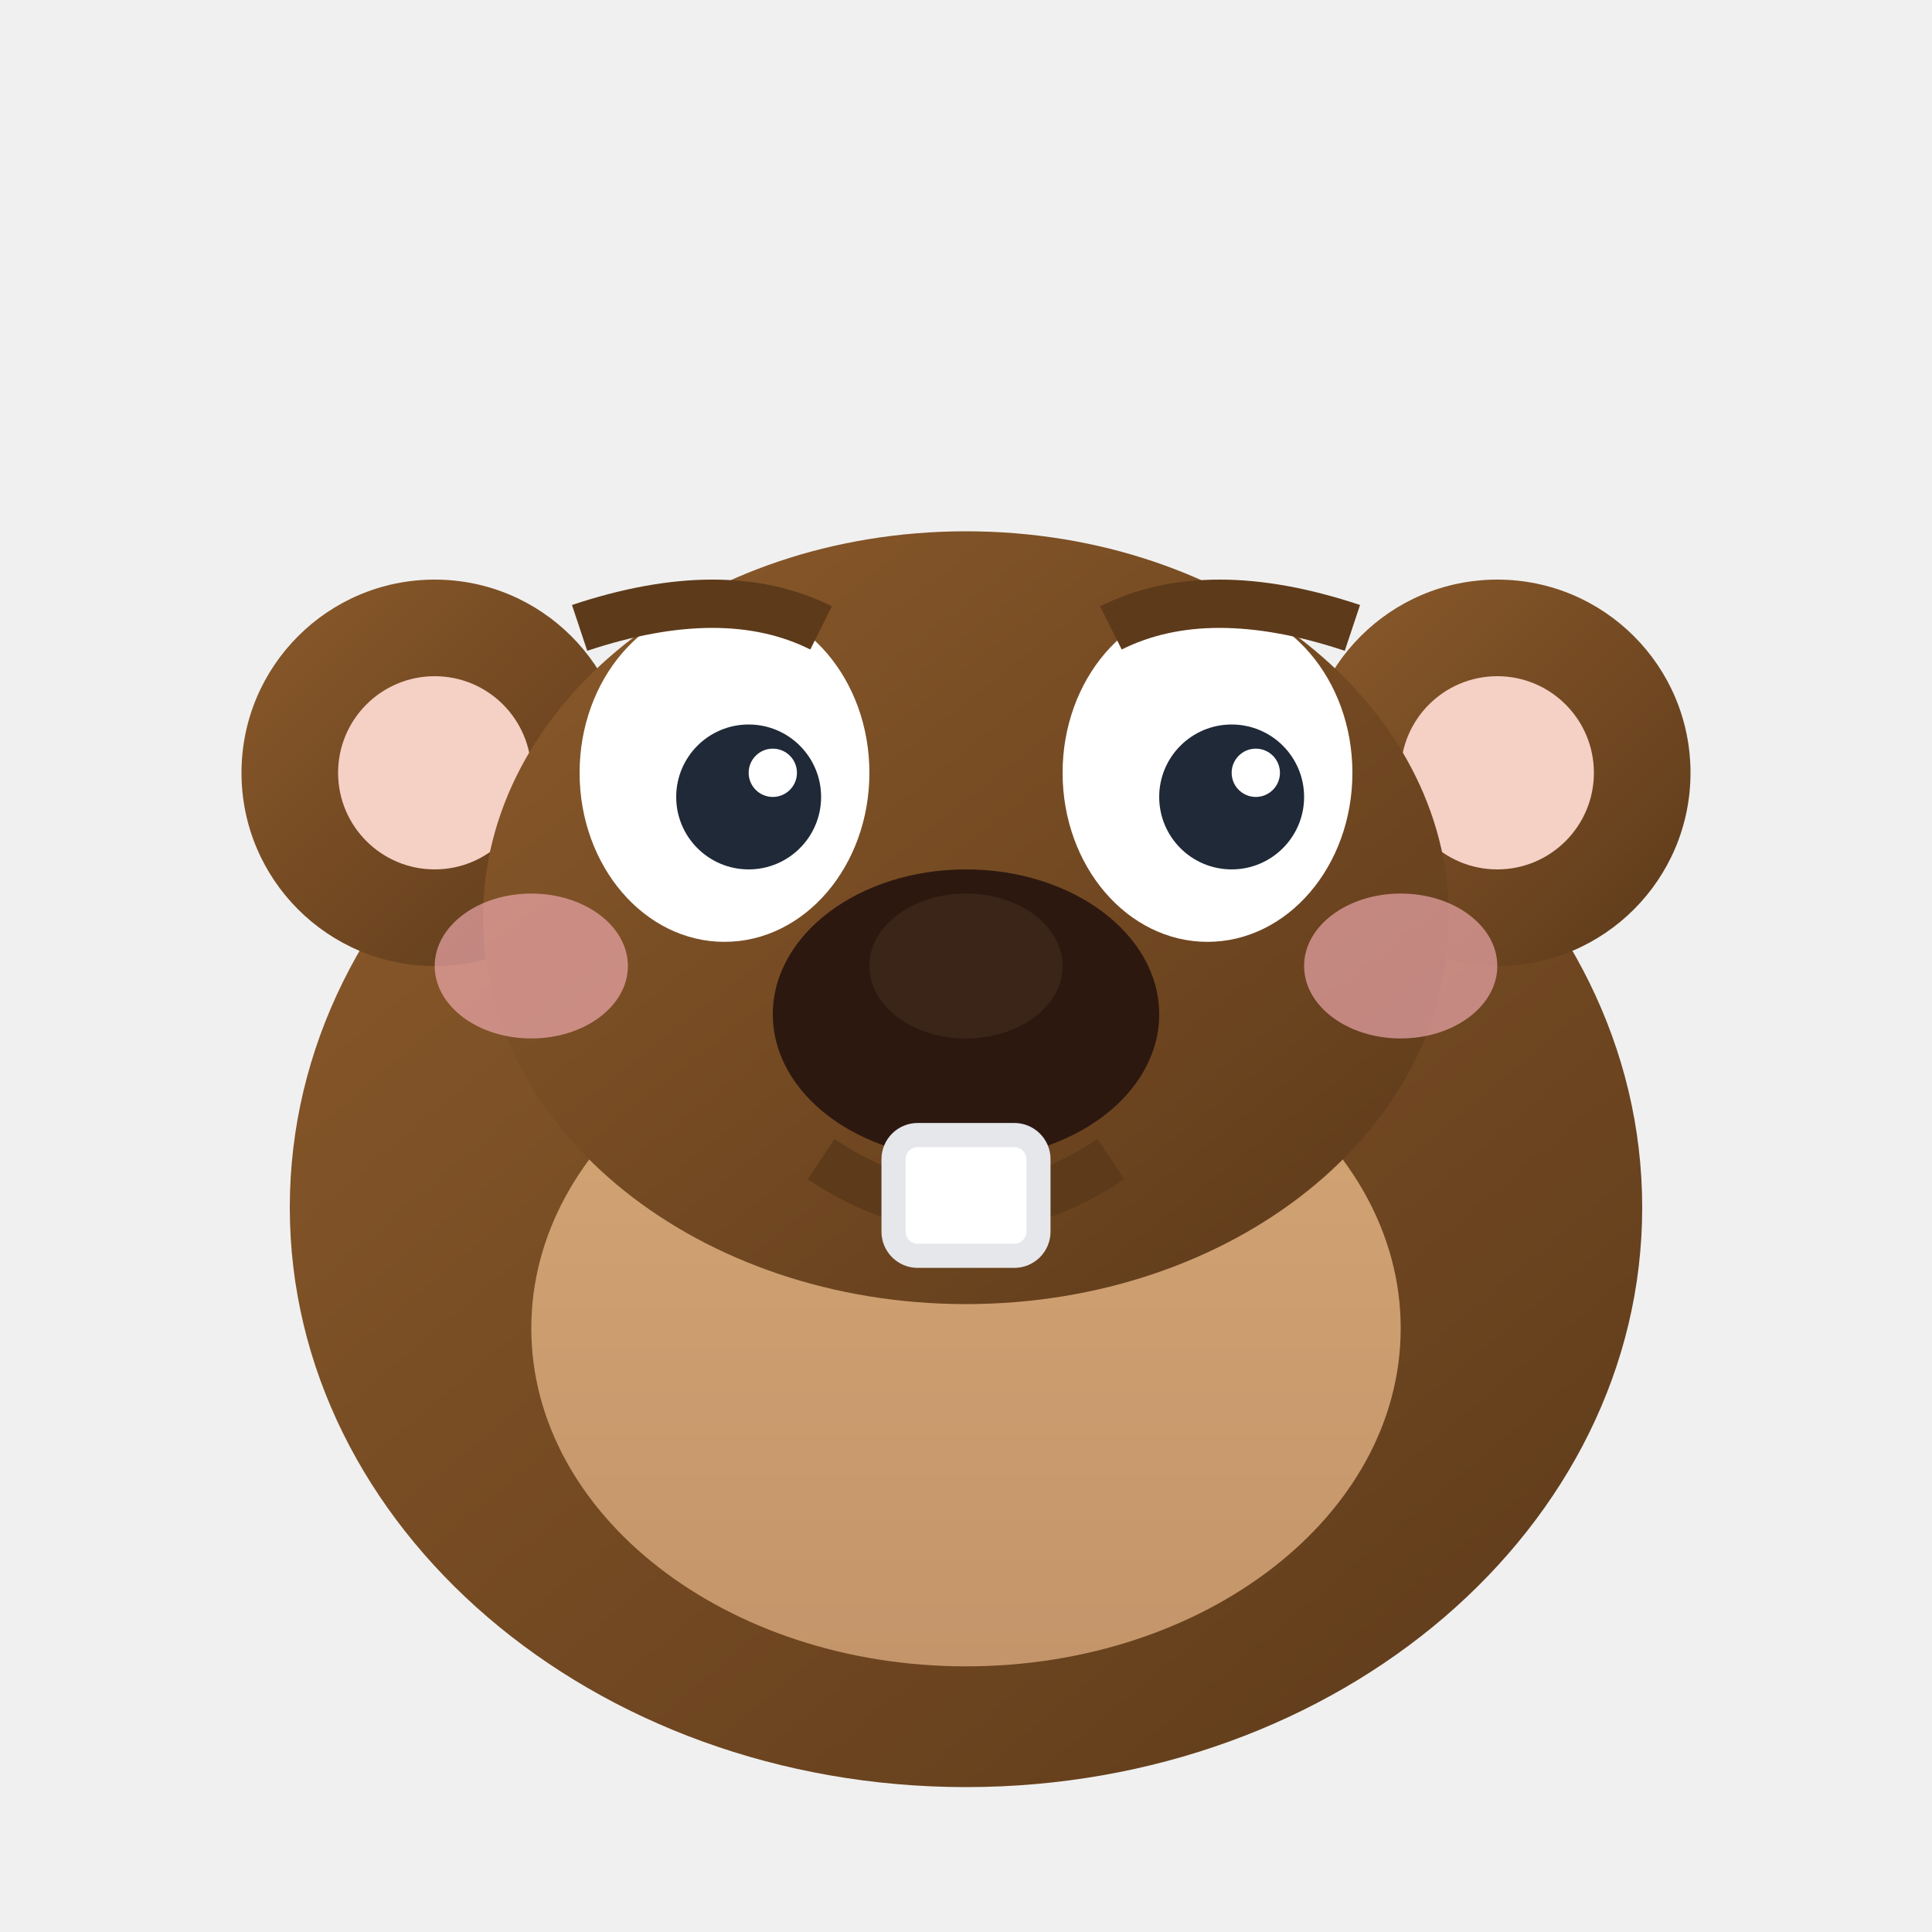
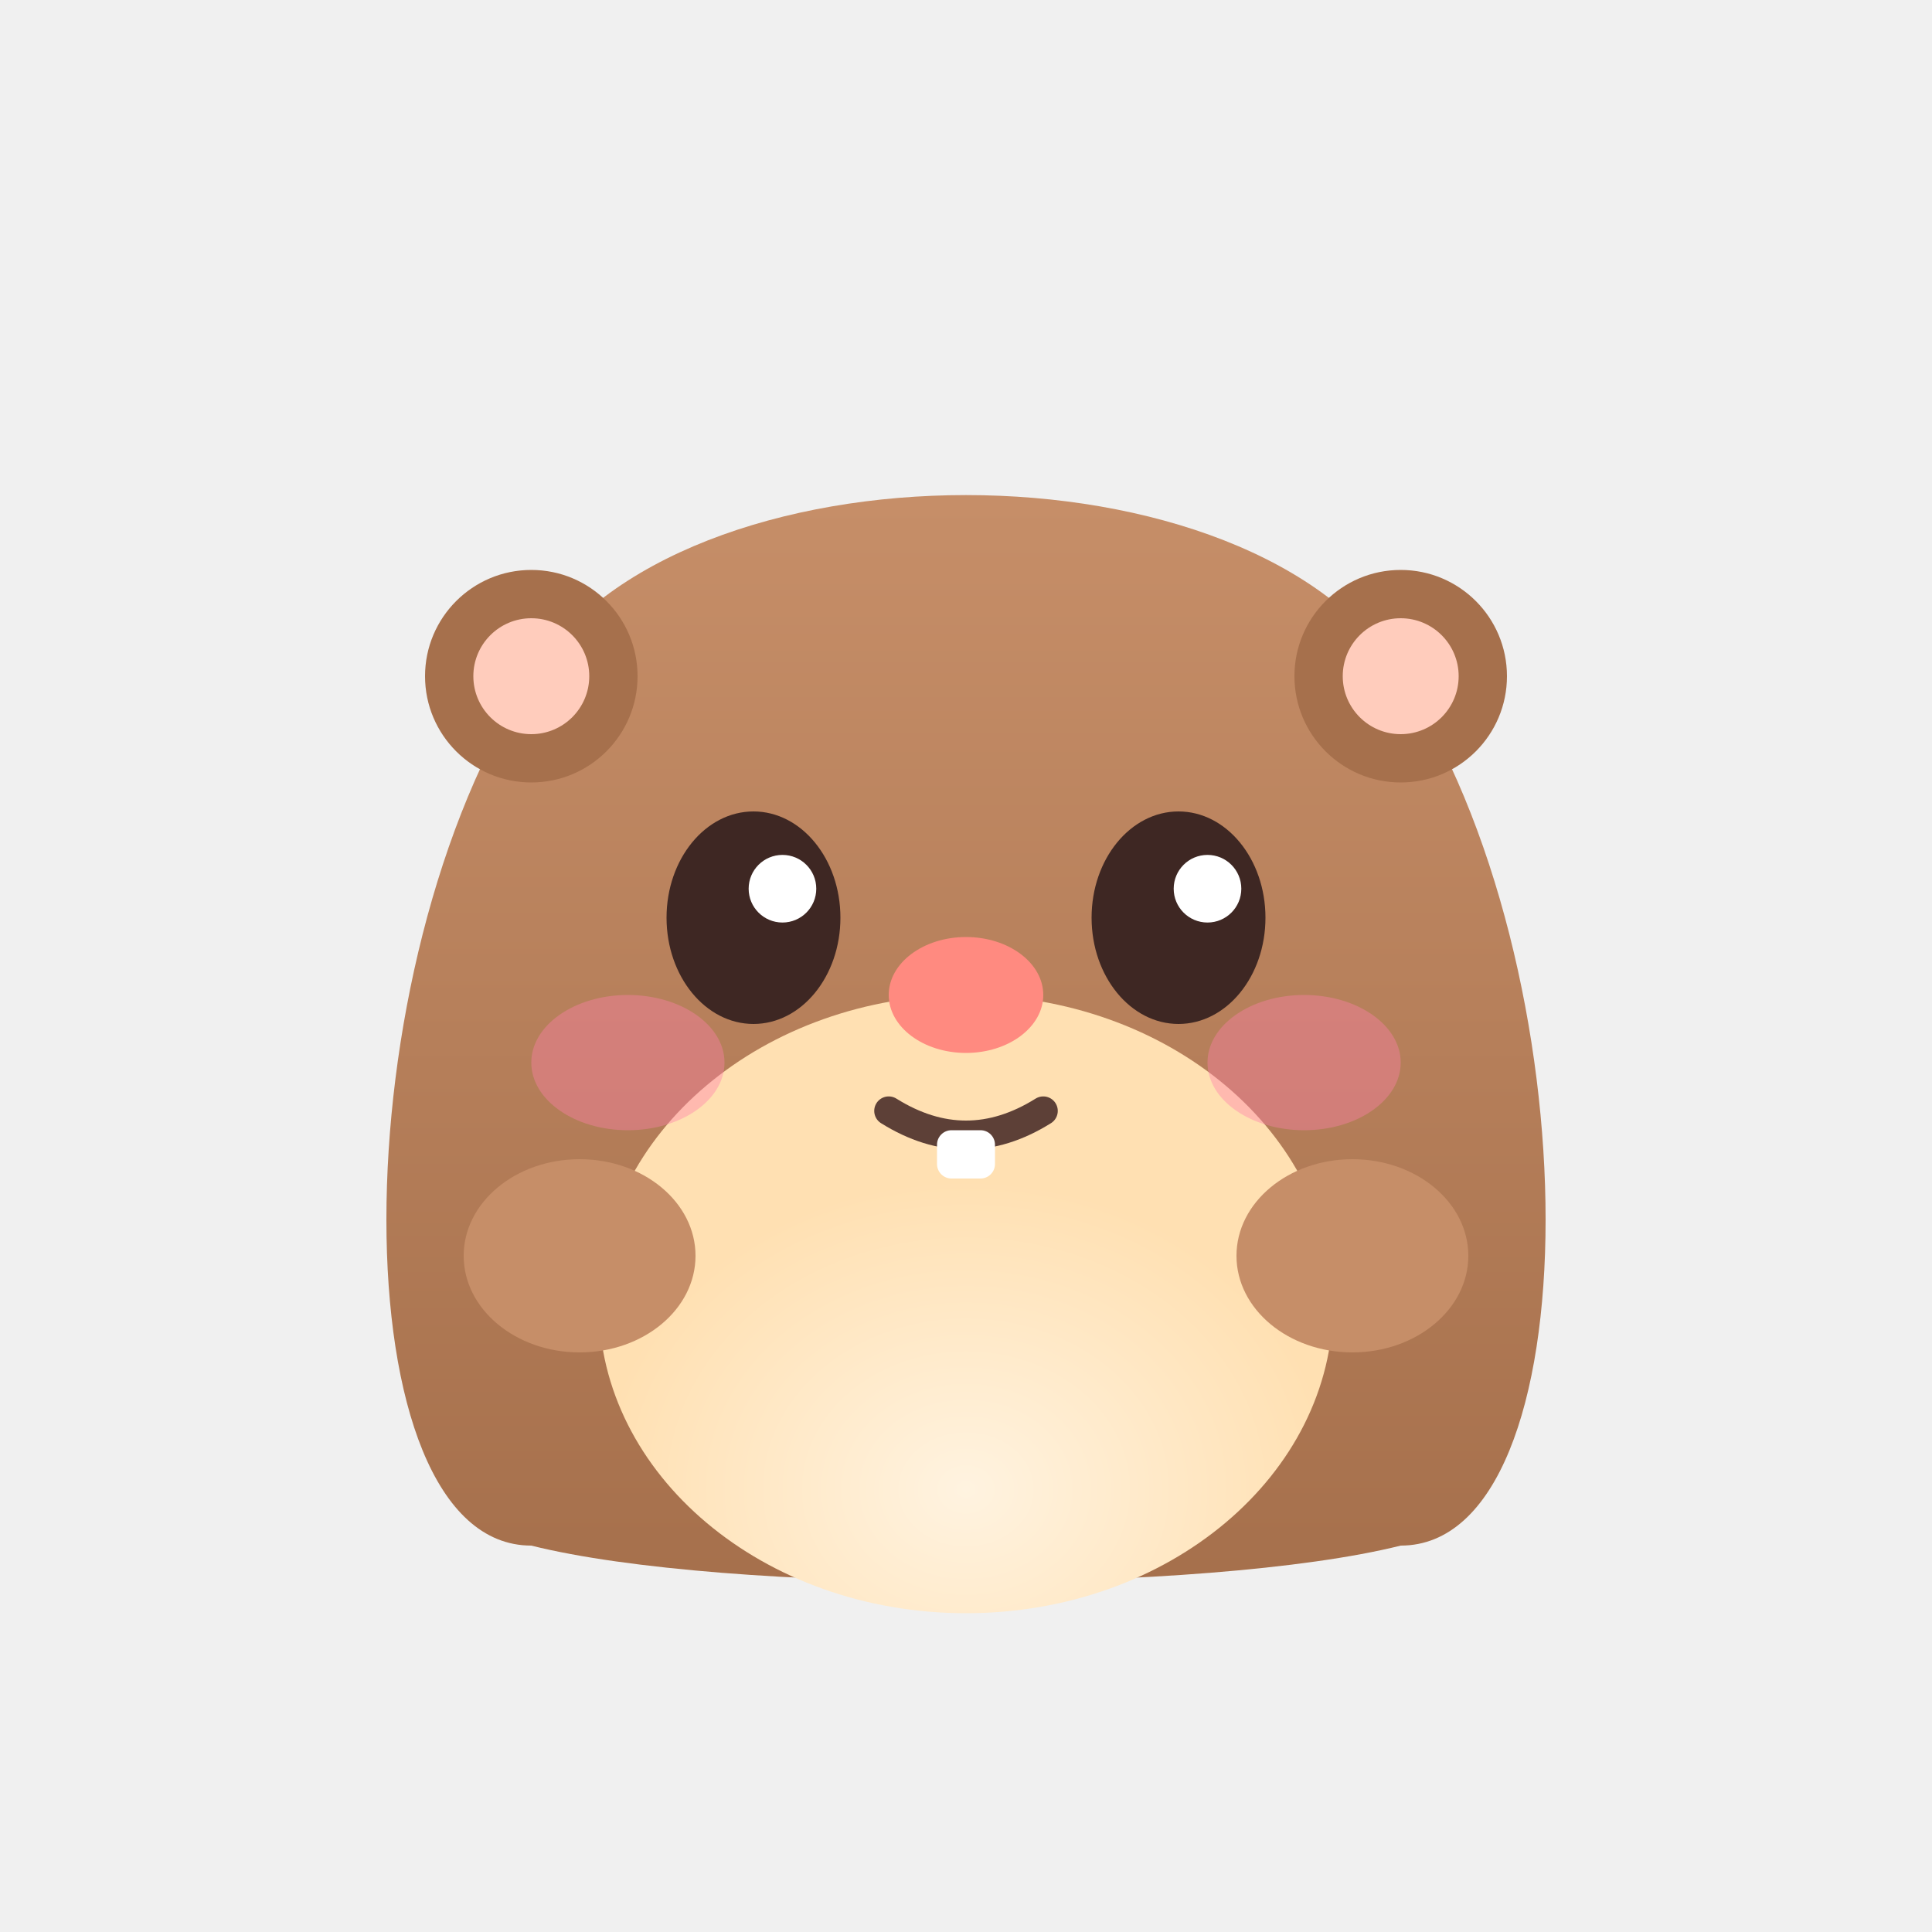
- <svg xmlns="http://www.w3.org/2000/svg" viewBox="0 0 80 80" fill="none">
+ <svg xmlns="http://www.w3.org/2000/svg" viewBox="0 0 200 200" fill="none">
  <defs>
-     <linearGradient id="moleBodyGradient" x1="0%" y1="0%" x2="100%" y2="100%">
-       <stop offset="0%" style="stop-color:#8B5A2B" />
-       <stop offset="100%" style="stop-color:#5D3A1A" />
+     <linearGradient id="moleBody" x1="0%" y1="0%" x2="0%" y2="100%">
+       <stop offset="0%" style="stop-color:#C68E68" />
+       <stop offset="100%" style="stop-color:#A6704C" />
    </linearGradient>
-     <linearGradient id="moleBellyGradient" x1="0%" y1="0%" x2="0%" y2="100%">
-       <stop offset="0%" style="stop-color:#D4A574" />
-       <stop offset="100%" style="stop-color:#C4956A" />
-     </linearGradient>
+     <radialGradient id="moleBelly" cx="50%" cy="80%" r="50%">
+       <stop offset="0%" style="stop-color:#FFF3E0" />
+       <stop offset="100%" style="stop-color:#FFE0B2" />
+     </radialGradient>
  </defs>
-   <ellipse cx="40" cy="50" rx="28" ry="24" fill="url(#moleBodyGradient)" />
-   <ellipse cx="40" cy="55" rx="18" ry="14" fill="url(#moleBellyGradient)" />
-   <circle cx="18" cy="32" r="8" fill="url(#moleBodyGradient)" />
-   <circle cx="18" cy="32" r="4" fill="#F5D0C5" />
-   <circle cx="62" cy="32" r="8" fill="url(#moleBodyGradient)" />
-   <circle cx="62" cy="32" r="4" fill="#F5D0C5" />
-   <ellipse cx="40" cy="38" rx="20" ry="16" fill="url(#moleBodyGradient)" />
-   <ellipse cx="40" cy="42" rx="8" ry="6" fill="#2D1810" />
-   <ellipse cx="40" cy="40" rx="4" ry="3" fill="#4A3020" opacity="0.5" />
-   <ellipse cx="30" cy="32" rx="6" ry="7" fill="#FFFFFF" />
-   <circle cx="31" cy="33" r="3" fill="#1F2937" />
-   <circle cx="32" cy="32" r="1" fill="#FFFFFF" />
-   <ellipse cx="50" cy="32" rx="6" ry="7" fill="#FFFFFF" />
-   <circle cx="51" cy="33" r="3" fill="#1F2937" />
-   <circle cx="52" cy="32" r="1" fill="#FFFFFF" />
-   <path d="M24 26Q30 24 34 26" stroke="#5D3A1A" stroke-width="2" fill="none" />
-   <path d="M46 26Q50 24 56 26" stroke="#5D3A1A" stroke-width="2" fill="none" />
-   <ellipse cx="22" cy="40" rx="4" ry="3" fill="#FFB6C1" opacity="0.6" />
-   <ellipse cx="58" cy="40" rx="4" ry="3" fill="#FFB6C1" opacity="0.6" />
-   <path d="M34 48Q40 52 46 48" stroke="#5D3A1A" stroke-width="2" fill="none" />
-   <rect x="37" y="47" width="6" height="5" rx="1" fill="#FFFFFF" stroke="#E5E7EB" />
+   <path d="M55 160 C35 160, 35 100, 55 70 C70 45, 130 45, 145 70 C165 100, 165 160, 145 160 C125 165, 75 165, 55 160 Z" fill="url(#moleBody)" />
+   <ellipse cx="100" cy="135" rx="38" ry="32" fill="url(#moleBelly)" />
+   <circle cx="55" cy="70" r="11" fill="#A6704C" />
+   <circle cx="55" cy="70" r="6" fill="#FFCCBC" />
+   <circle cx="145" cy="70" r="11" fill="#A6704C" />
+   <circle cx="145" cy="70" r="6" fill="#FFCCBC" />
+   <g transform="translate(0, 5)">
+     <ellipse cx="78" cy="90" rx="9" ry="11" fill="#3E2723" />
+     <circle cx="81" cy="87" r="3.5" fill="#FFF" />
+     <ellipse cx="122" cy="90" rx="9" ry="11" fill="#3E2723" />
+     <circle cx="125" cy="87" r="3.5" fill="#FFF" />
+     <ellipse cx="100" cy="98" rx="8" ry="6" fill="#FF8A80" />
+     <path d="M92 110 Q100 115 108 110" stroke="#5D4037" stroke-width="3" stroke-linecap="round" fill="none" />
+     <rect x="97" y="112" width="6" height="5" rx="1.5" fill="white" />
+     <ellipse cx="65" cy="105" rx="10" ry="7" fill="#FF80AB" opacity="0.4" />
+     <ellipse cx="135" cy="105" rx="10" ry="7" fill="#FF80AB" opacity="0.4" />
+   </g>
+   <ellipse cx="60" cy="130" rx="12" ry="10" fill="#C68E68" />
+   <ellipse cx="140" cy="130" rx="12" ry="10" fill="#C68E68" />
</svg>
